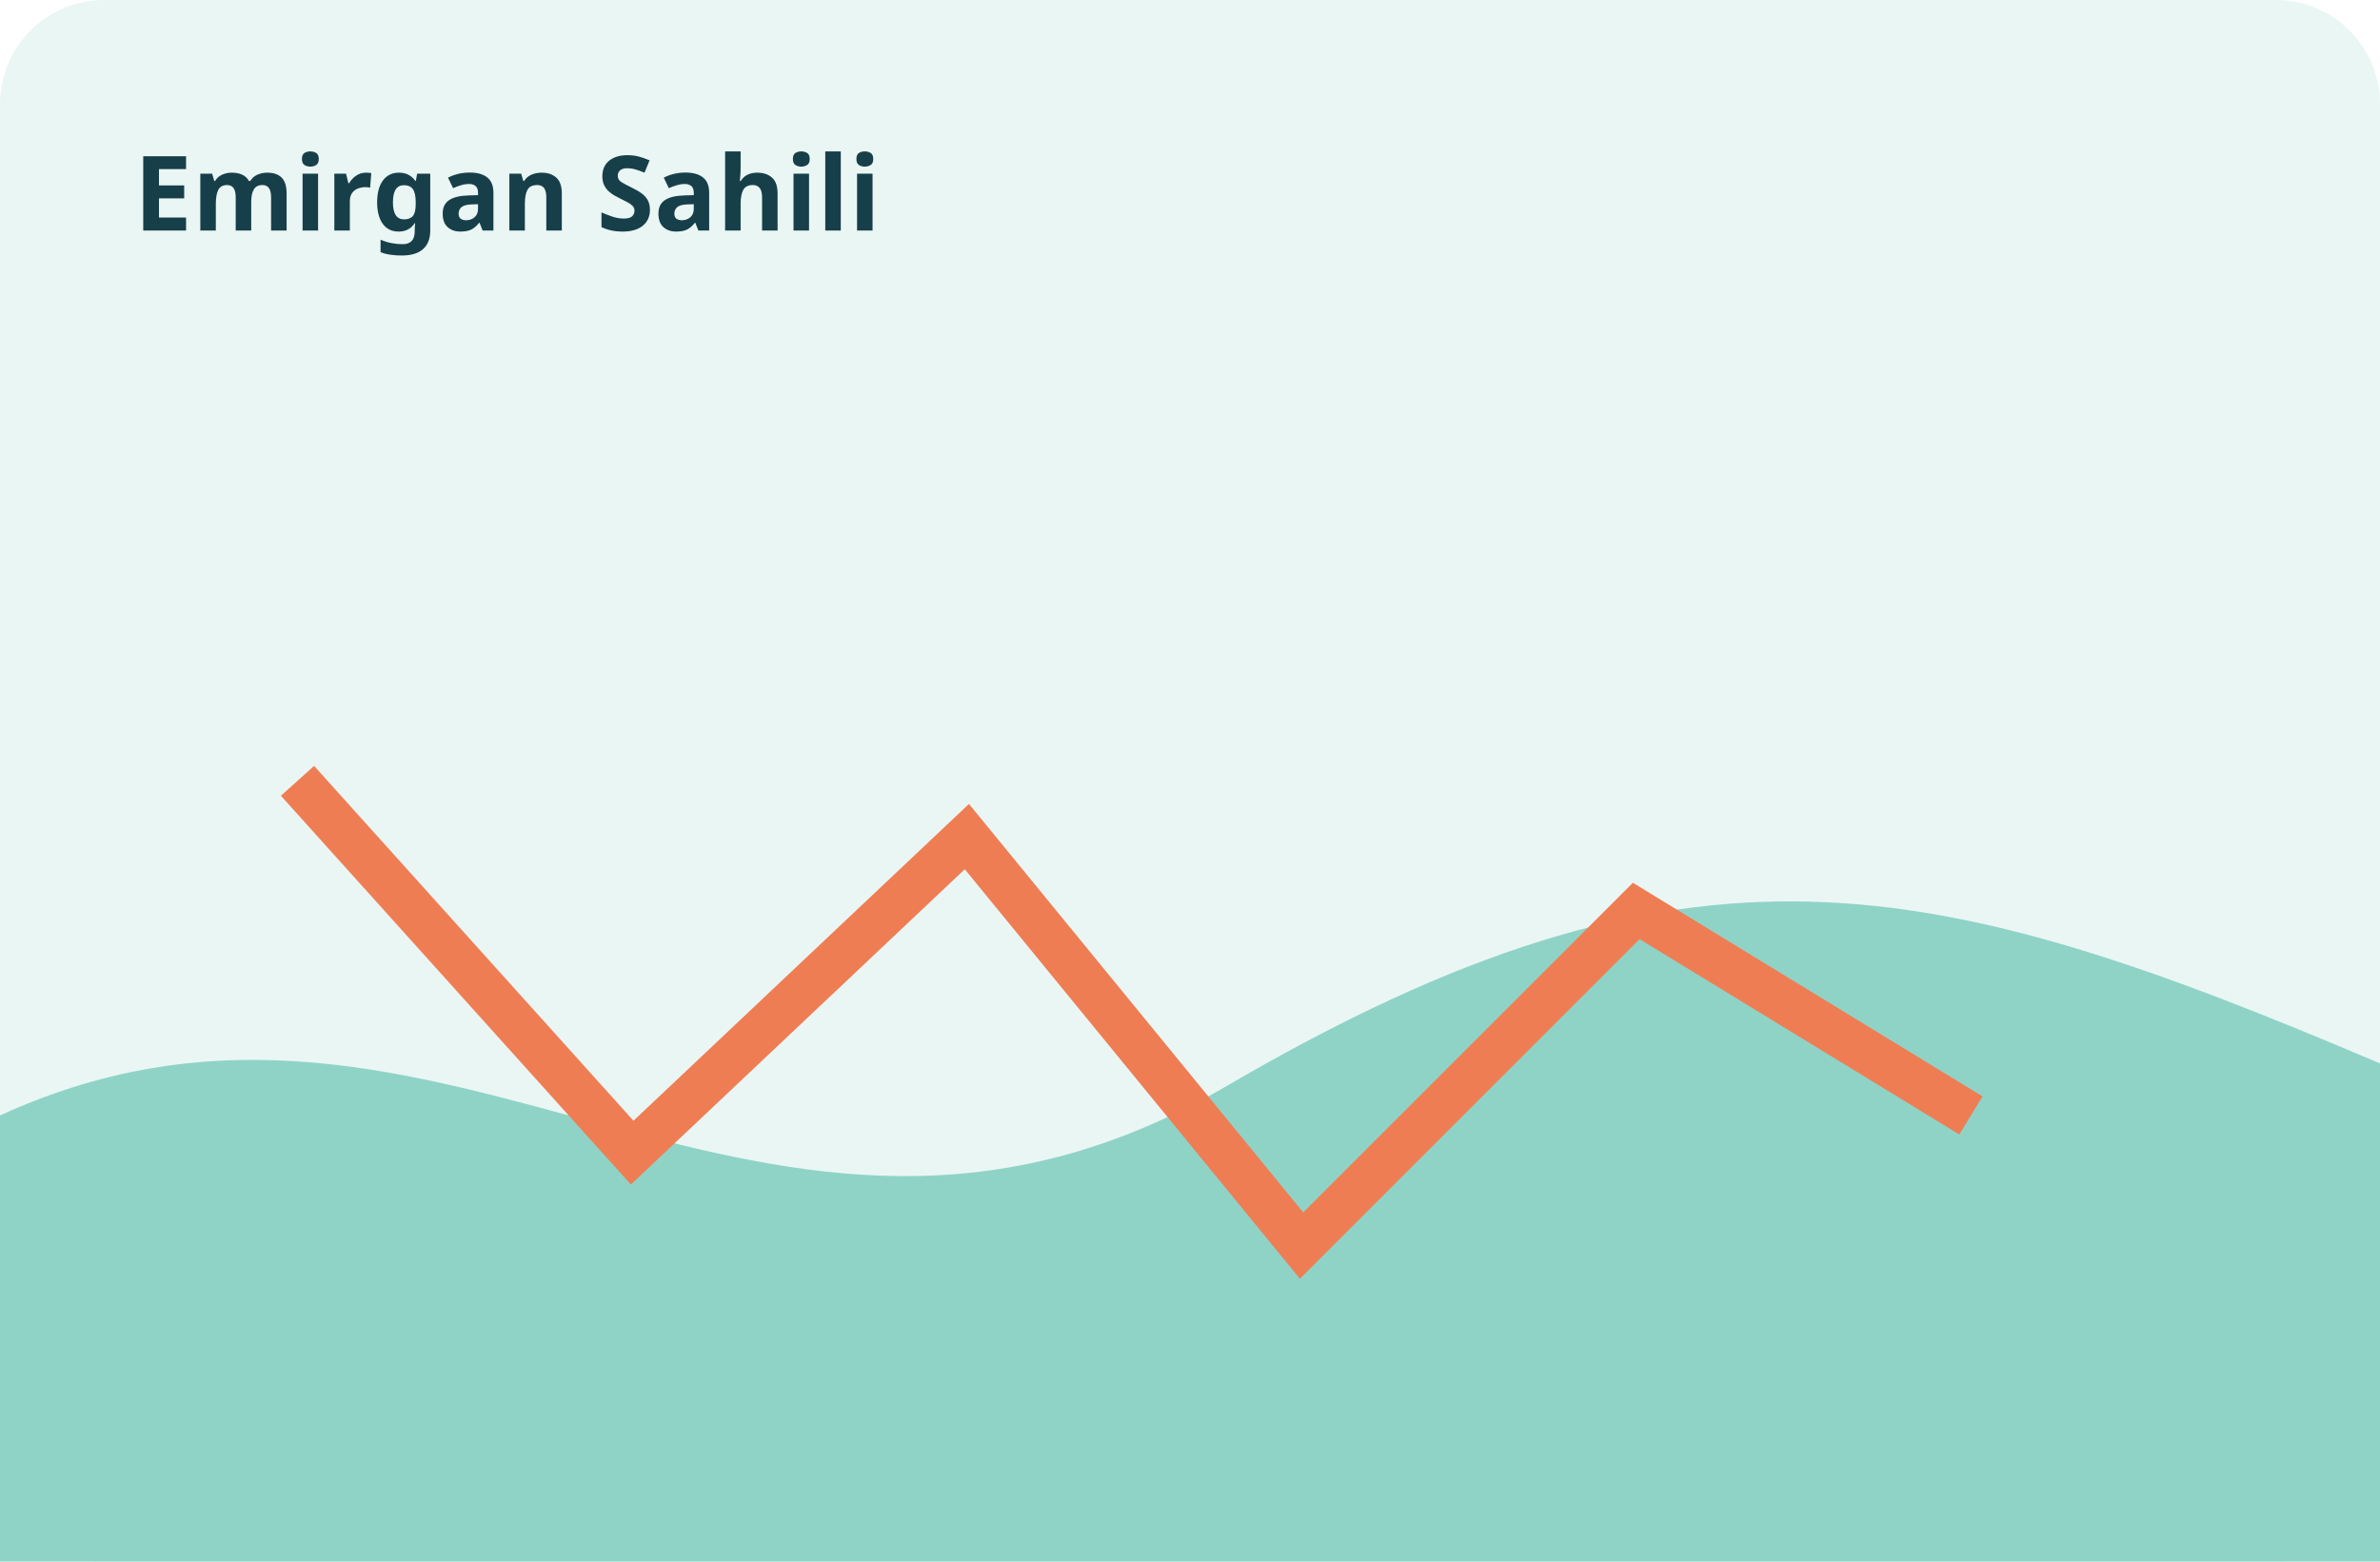
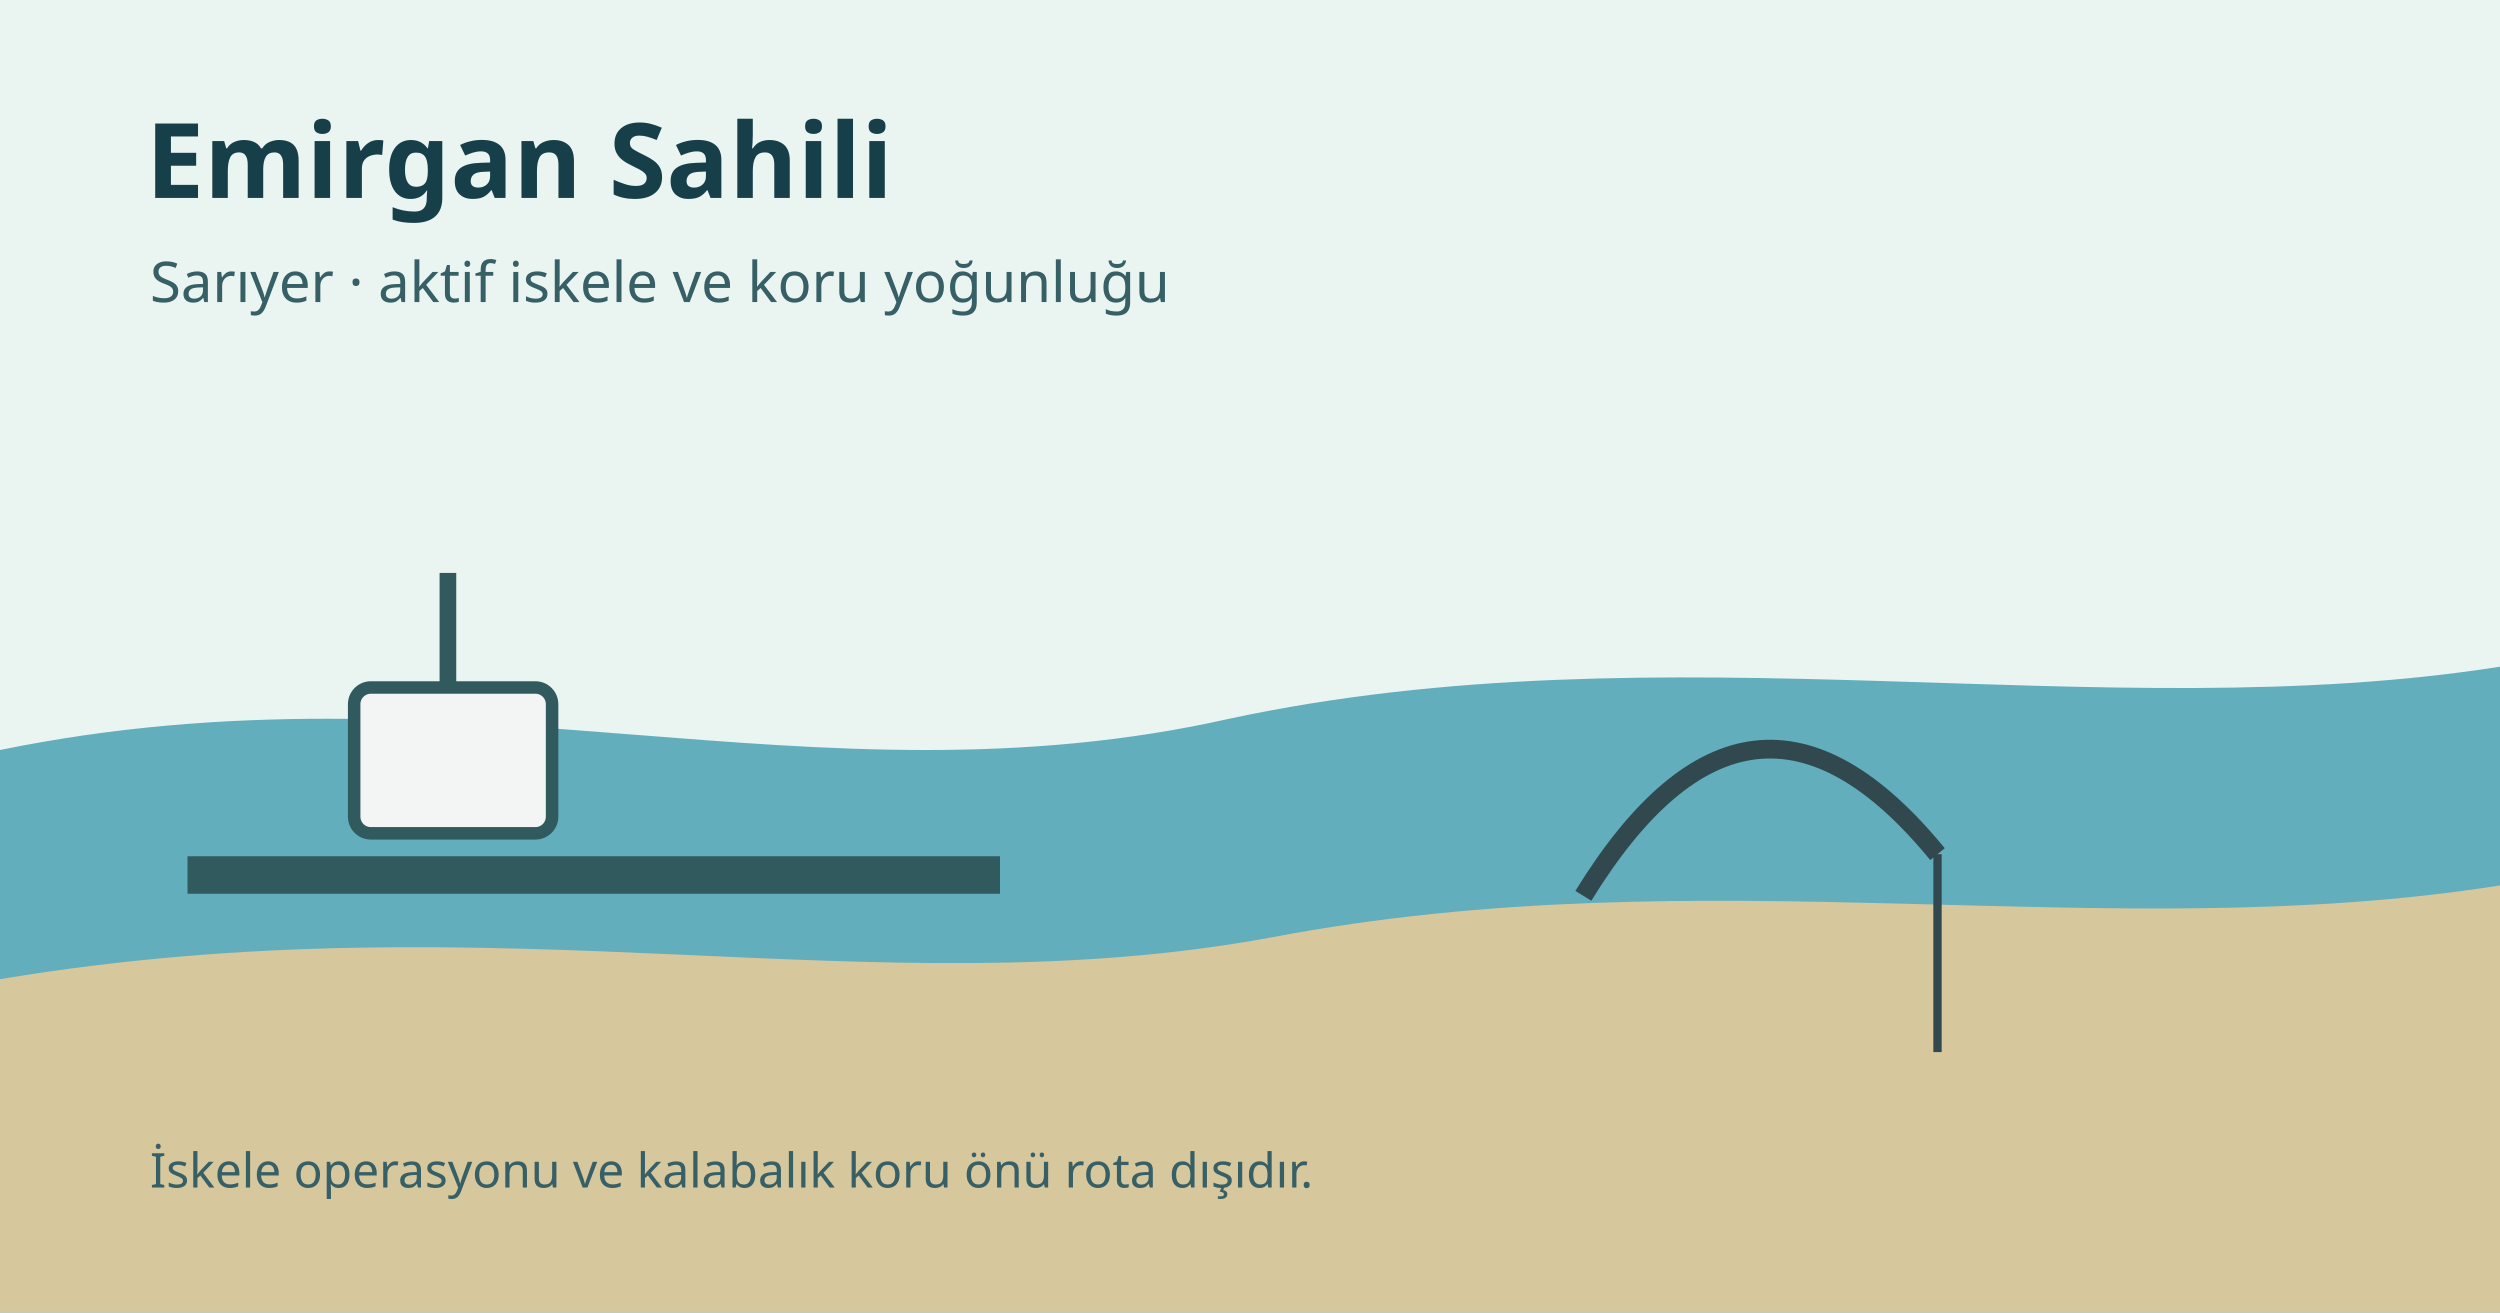
- <svg xmlns="http://www.w3.org/2000/svg" viewBox="0 0 640 420">
-   <rect width="640" height="420" rx="28" fill="#eaf6f4" />
-   <path d="M0 300C120 245 205 365 330 292S520 235 640 286V420H0Z" fill="#8fd3c7" />
-   <polyline points="80,210 170,310 260,225 350,335 440,245 530,300" fill="none" stroke="#ef7d54" stroke-width="12" />
-   <text x="36" y="62" font-family="system-ui" font-size="28" font-weight="700" fill="#173f4a">Emirgan Sahili</text>
+ <svg xmlns="http://www.w3.org/2000/svg" viewBox="0 0 1200 630" role="img" aria-labelledby="t d">
+   <rect width="1200" height="630" fill="#eaf5f2" />
+   <path d="M0 360C220 315 390 390 590 345C800 300 1010 350 1200 320V630H0Z" fill="#62aebd" />
+   <path d="M0 470C240 430 420 485 610 450C820 410 1010 455 1200 425V630H0Z" fill="#d7c79d" />
+   <path d="M90 420h390" stroke="#315a5f" stroke-width="18" />
+   <rect x="170" y="330" width="95" height="70" rx="8" fill="#f2f5f4" stroke="#315a5f" stroke-width="6" />
+   <path d="M215 330v-55" stroke="#315a5f" stroke-width="8" />
+   <path d="M760 430q80-130 170-20" fill="none" stroke="#31494e" stroke-width="9" />
+   <path d="M930 410v95" stroke="#31494e" stroke-width="4" />
+   <text x="70" y="95" font-family="system-ui" font-size="50" font-weight="700" fill="#173f4a">Emirgan Sahili</text>
+   <text x="72" y="145" font-family="system-ui" font-size="27" fill="#365f66">Sarıyer · aktif iskele ve koru yoğunluğu</text>
+   <text x="72" y="570" font-family="system-ui" font-size="23" fill="#365f66">İskele operasyonu ve kalabalık koru önü rota dışıdır.</text>
</svg>
